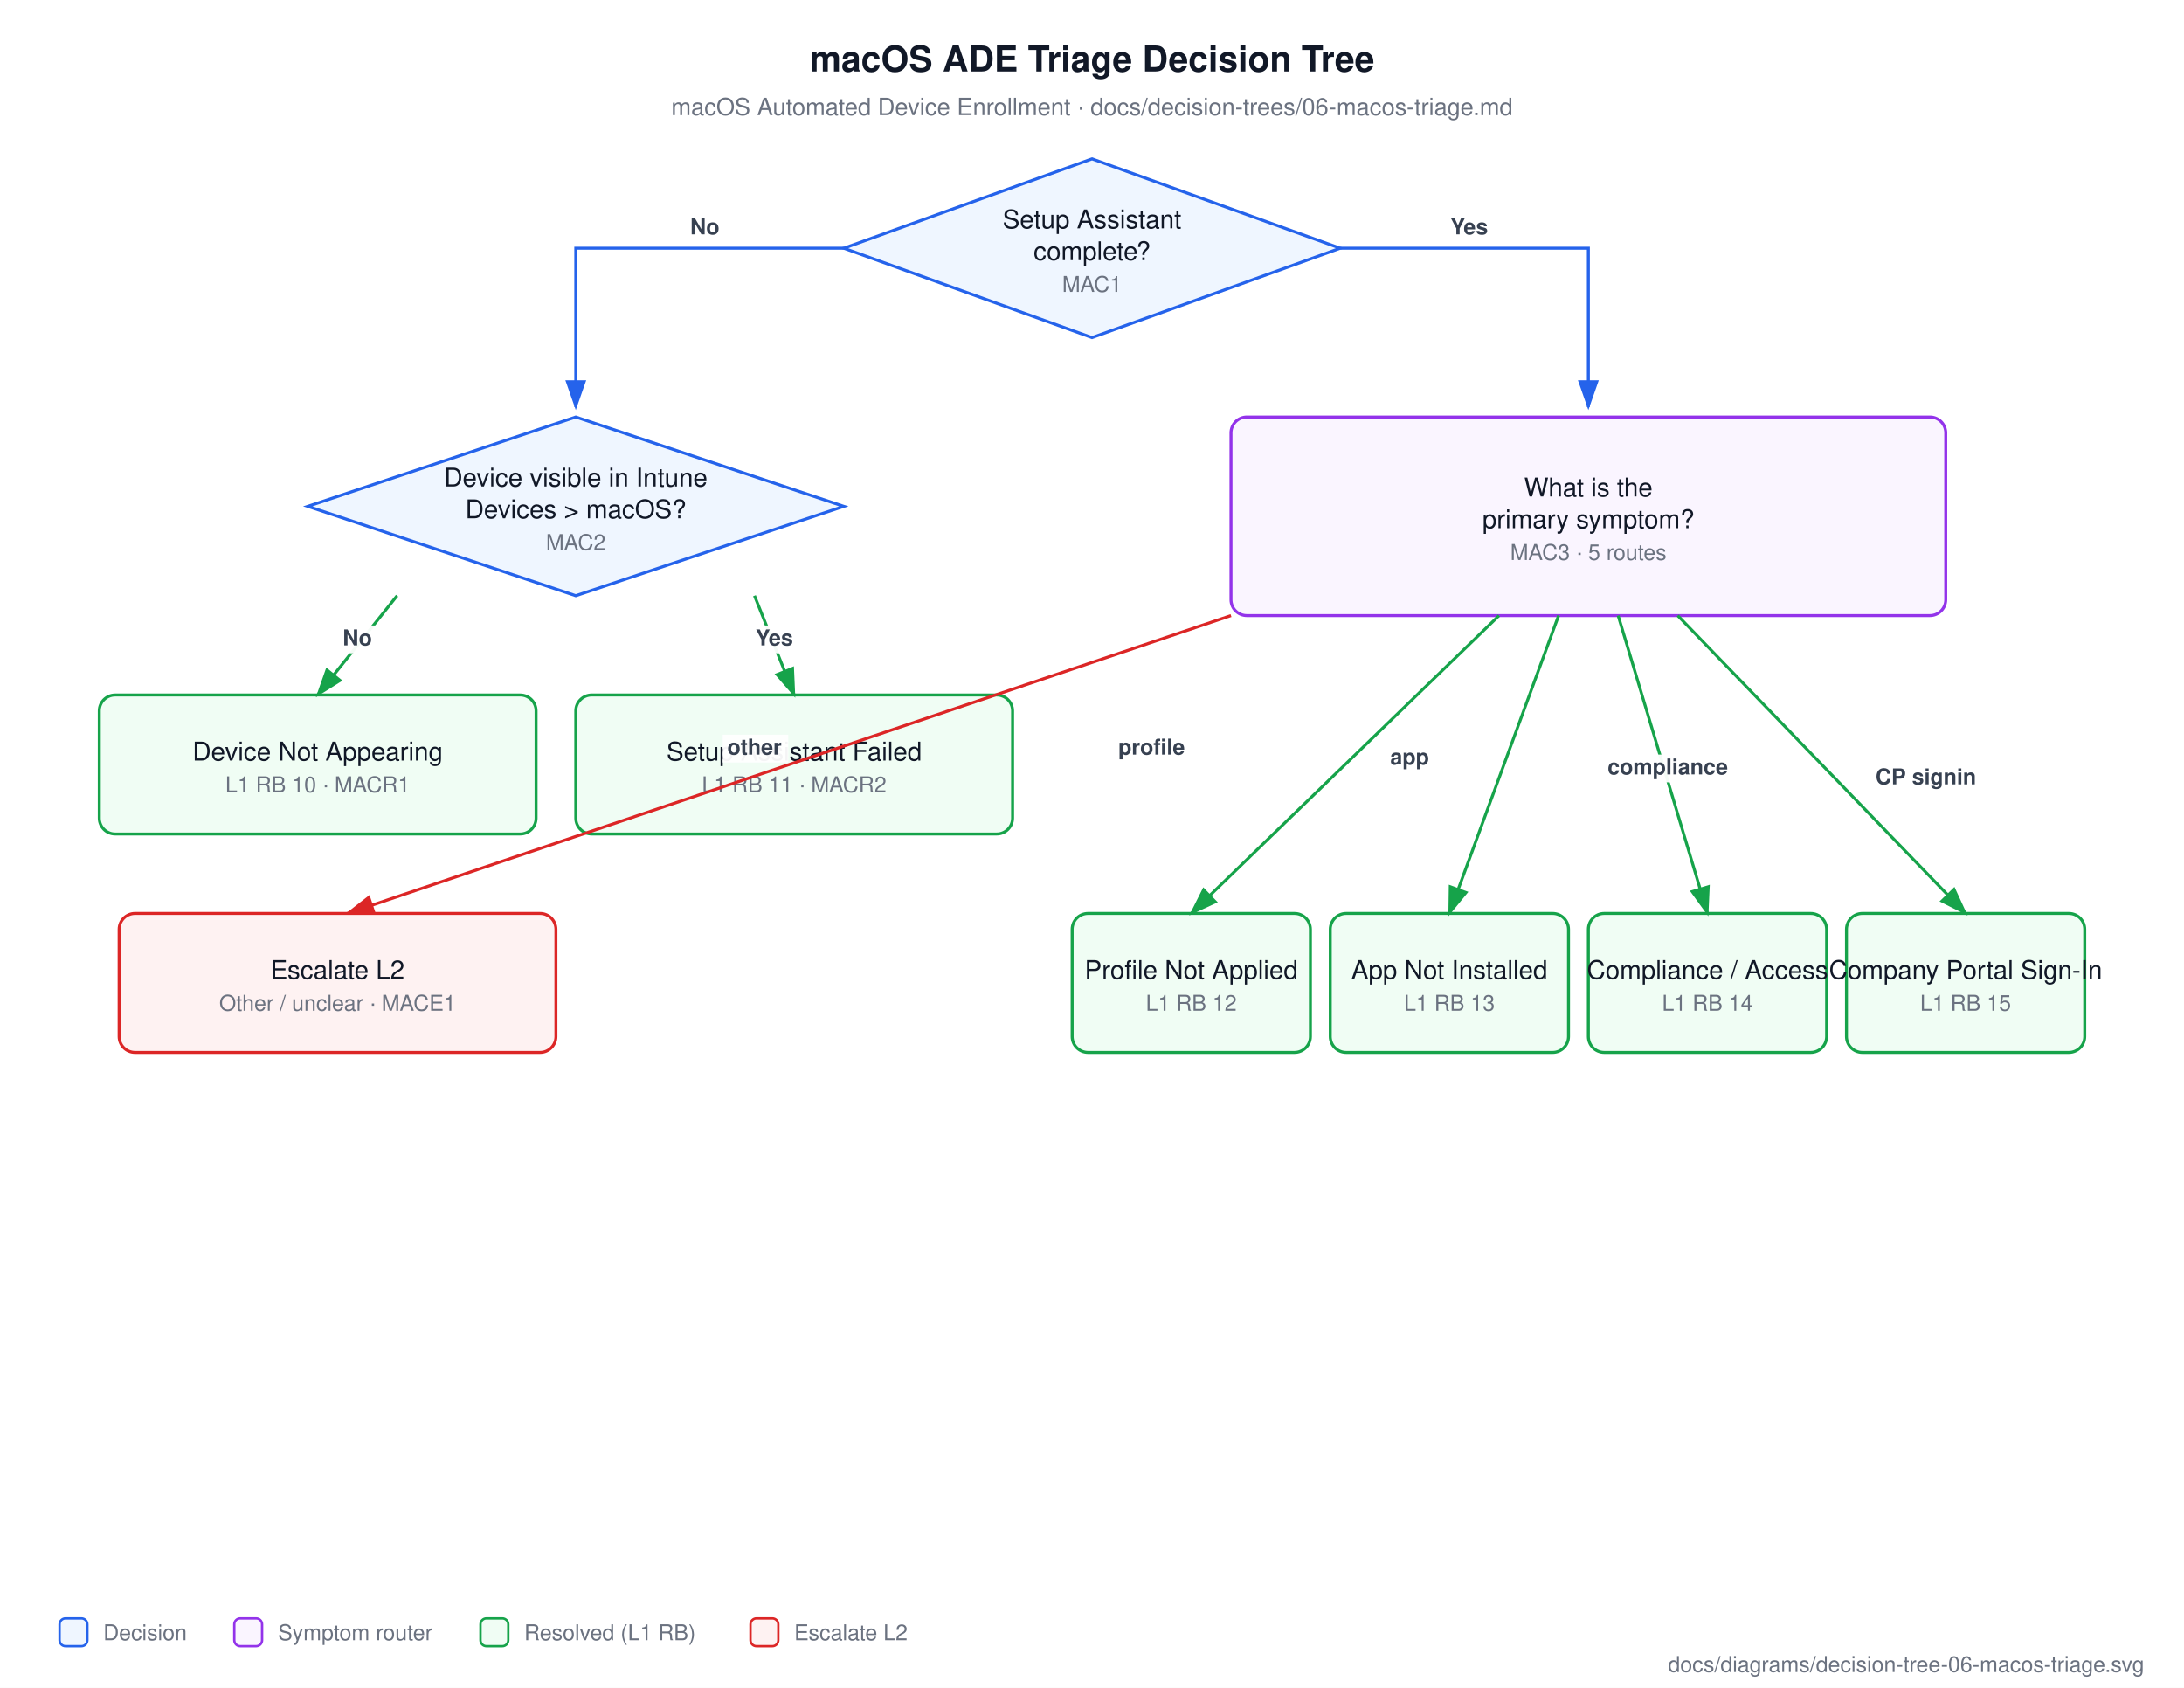
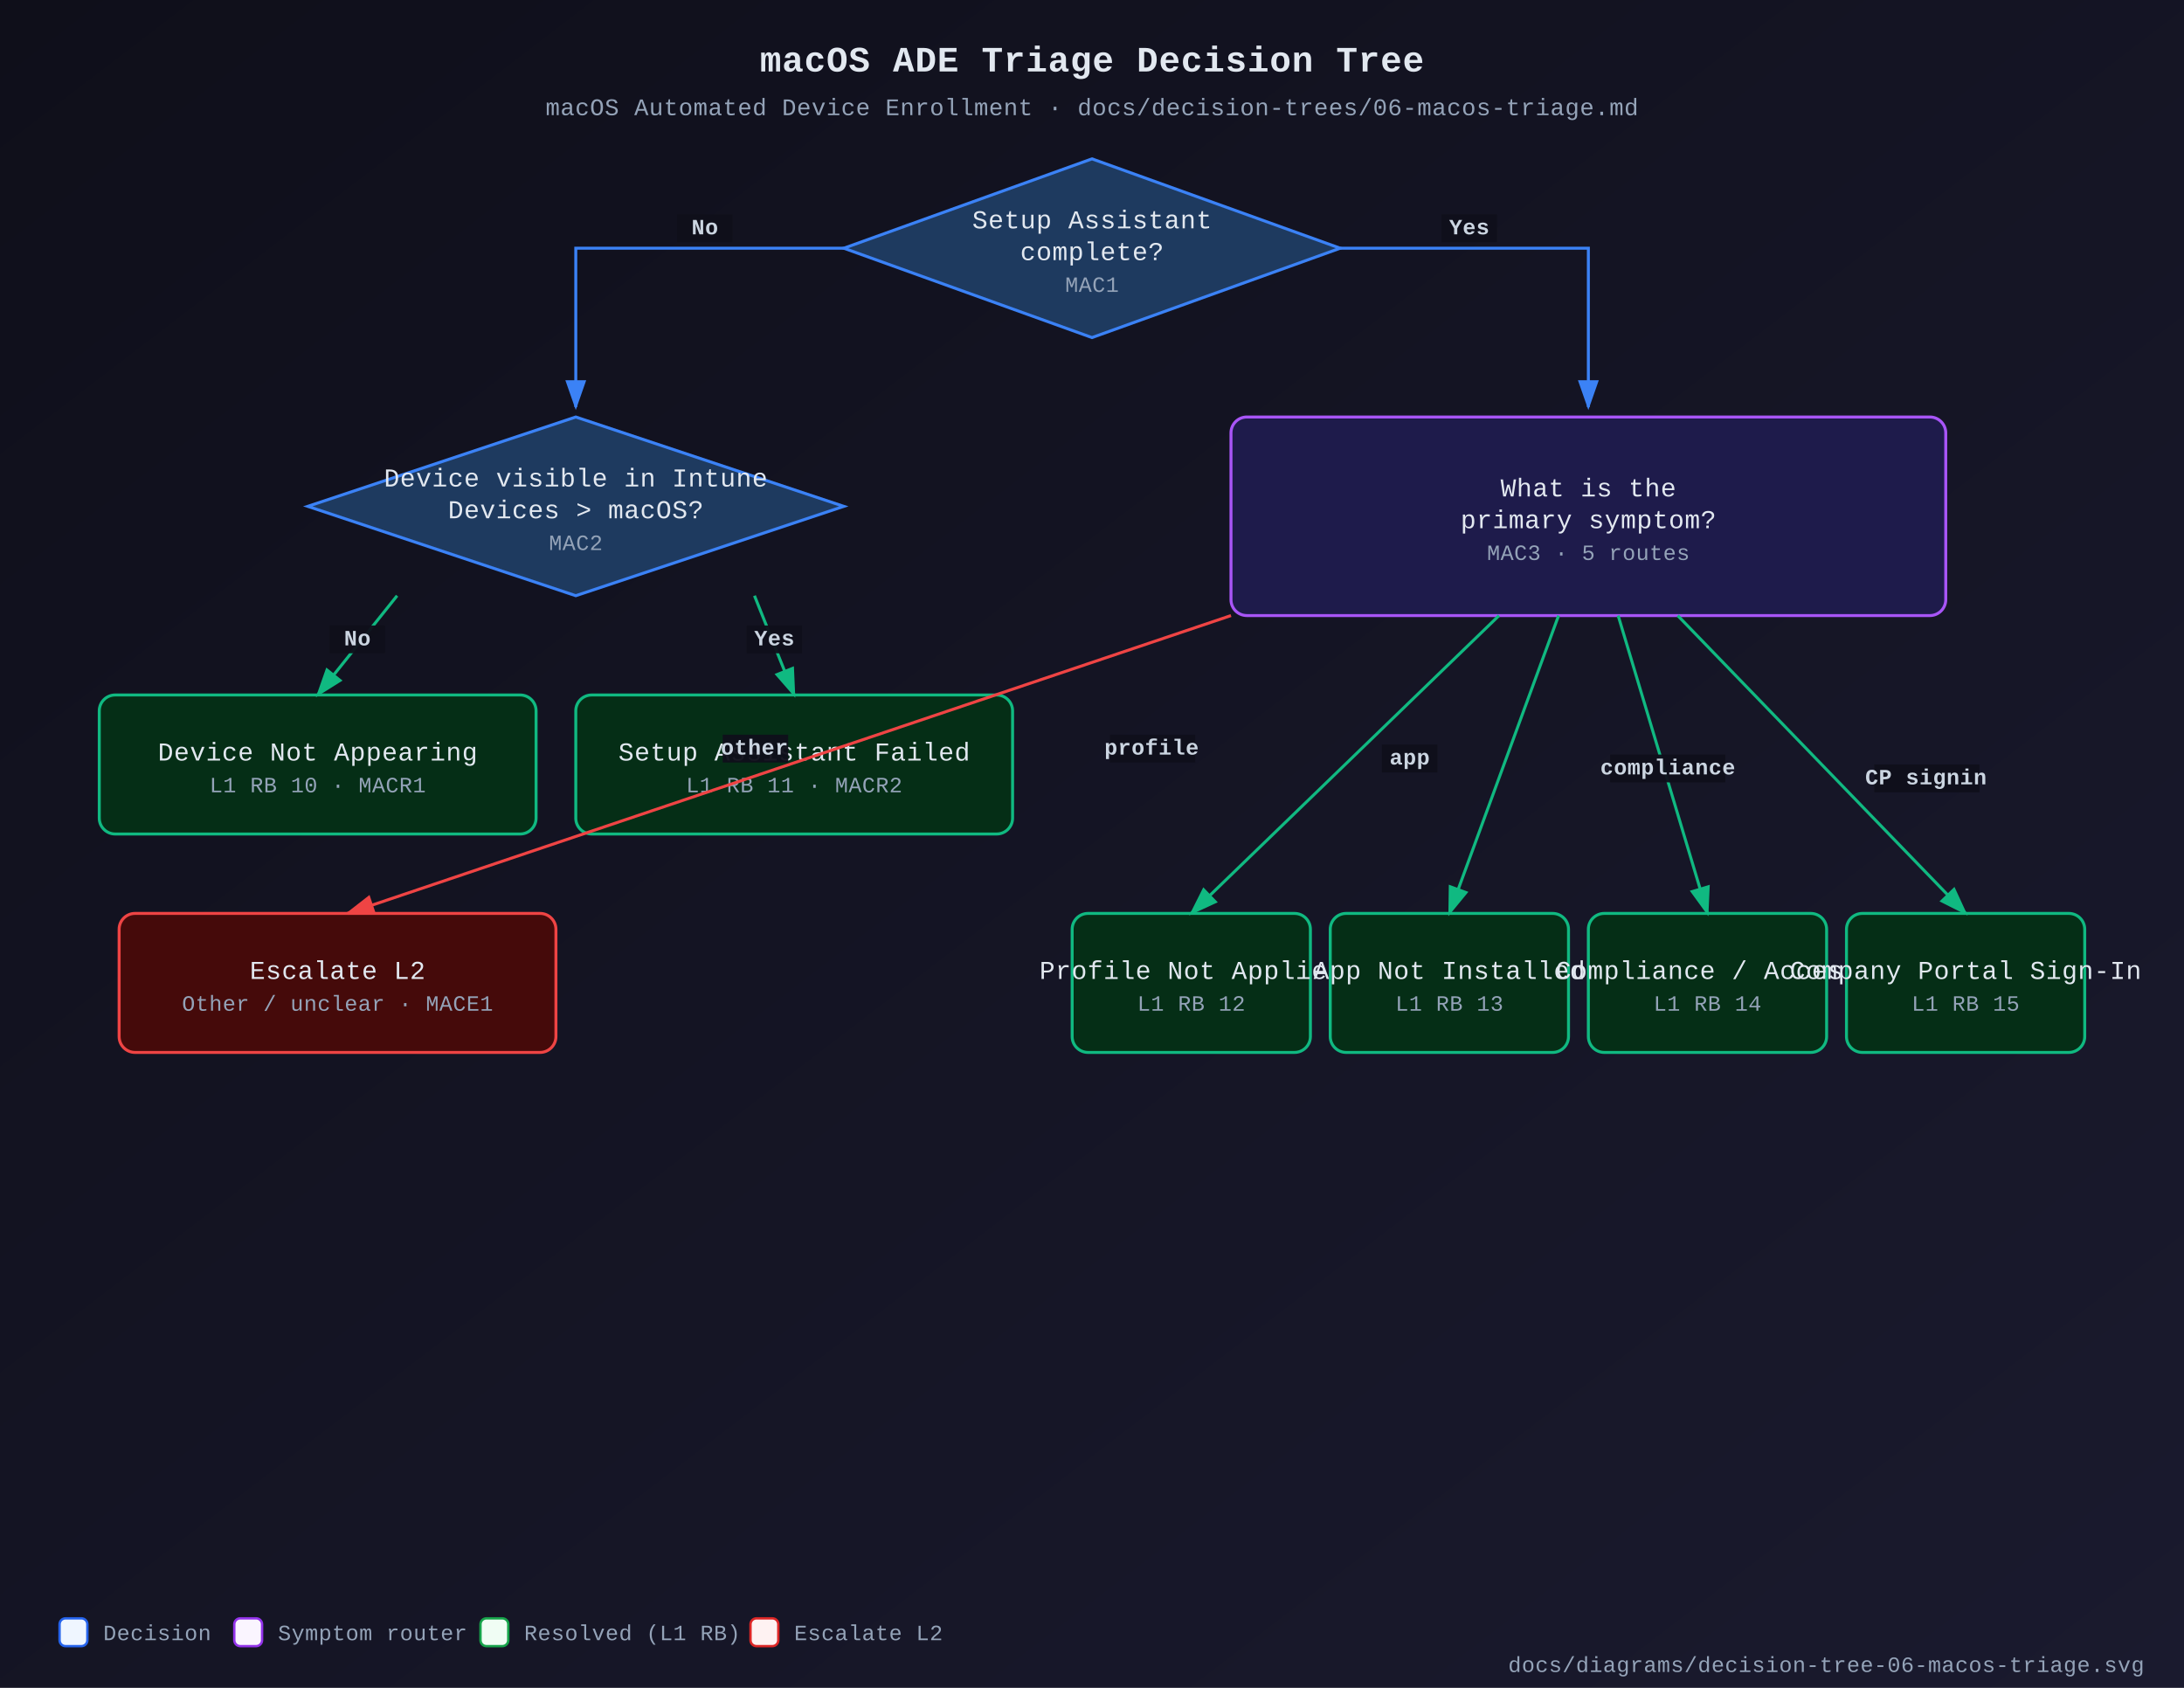
<svg xmlns="http://www.w3.org/2000/svg" viewBox="0 0 1100 850" width="1100" height="850">
  <style>
-     text { font-family: 'Helvetica Neue', Helvetica, Arial, 'PingFang SC', 'Microsoft YaHei', sans-serif; }
-     .title { font-size: 18px; font-weight: 600; fill: #111827; }
-     .subtitle { font-size: 12px; fill: #6b7280; }
-     .label { font-size: 13px; fill: #111827; }
-     .sub { font-size: 11px; fill: #6b7280; }
-     .edge { font-size: 11px; fill: #374151; font-weight: 600; }
-     .col-head { font-size: 13px; font-weight: 700; fill: #111827; letter-spacing: 0.04em; }
-     .legend { font-size: 11px; fill: #6b7280; }
+     text { font-family: 'SF Mono', 'Fira Code', 'Cascadia Code', 'Courier New', monospace; fill: #e2e8f0; letter-spacing: 0.02em; }
+     .title { font-size: 18px; font-weight: 700; fill: #e2e8f0; letter-spacing: 0.02em; }
+     .subtitle { font-size: 12px; fill: #94a3b8; }
+     .label { font-size: 13px; fill: #e2e8f0; }
+     .sub { font-size: 11px; fill: #94a3b8; }
+     .edge { font-size: 11px; fill: #cbd5e1; font-weight: 700; }
+     .col-head { font-size: 13px; font-weight: 700; fill: #cbd5e1; letter-spacing: 0.08em; }
+     .legend { font-size: 11px; fill: #94a3b8; }
  </style>
  <defs>
+     <linearGradient id="bg-grad" x1="0%" y1="0%" x2="100%" y2="100%">
+       <stop offset="0%" stop-color="#0f0f1a" />
+       <stop offset="100%" stop-color="#1a1a2e" />
+     </linearGradient>
    <marker id="arr-blue" markerWidth="10" markerHeight="7" refX="9" refY="3.5" orient="auto">
-       <polygon points="0,0 10,3.5 0,7" fill="#2563eb" />
+       <polygon points="0,0 10,3.5 0,7" fill="#3b82f6" />
    </marker>
    <marker id="arr-red" markerWidth="10" markerHeight="7" refX="9" refY="3.5" orient="auto">
-       <polygon points="0,0 10,3.5 0,7" fill="#dc2626" />
+       <polygon points="0,0 10,3.5 0,7" fill="#ef4444" />
    </marker>
    <marker id="arr-green" markerWidth="10" markerHeight="7" refX="9" refY="3.5" orient="auto">
-       <polygon points="0,0 10,3.5 0,7" fill="#16a34a" />
+       <polygon points="0,0 10,3.5 0,7" fill="#10b981" />
    </marker>
    <marker id="arr-orange" markerWidth="10" markerHeight="7" refX="9" refY="3.5" orient="auto">
-       <polygon points="0,0 10,3.5 0,7" fill="#ea580c" />
+       <polygon points="0,0 10,3.5 0,7" fill="#f97316" />
    </marker>
    <marker id="arr-purple" markerWidth="10" markerHeight="7" refX="9" refY="3.5" orient="auto">
-       <polygon points="0,0 10,3.5 0,7" fill="#9333ea" />
+       <polygon points="0,0 10,3.5 0,7" fill="#a855f7" />
    </marker>
    <marker id="arr-gray" markerWidth="10" markerHeight="7" refX="9" refY="3.5" orient="auto">
-       <polygon points="0,0 10,3.5 0,7" fill="#6b7280" />
+       <polygon points="0,0 10,3.5 0,7" fill="#64748b" />
    </marker>
  </defs>
-   <rect width="1100" height="850" fill="#ffffff" />
+   <rect width="1100" height="850" fill="url(#bg-grad)" />
  <text x="550" y="36" text-anchor="middle" class="title">macOS ADE Triage Decision Tree</text>
  <text x="550" y="58" text-anchor="middle" class="subtitle">macOS Automated Device Enrollment  ·  docs/decision-trees/06-macos-triage.md</text>
-   <polygon points="550,80 675,125 550,170 425,125" fill="#eff6ff" stroke="#2563eb" stroke-width="1.5" />
+   <polygon points="550,80 675,125 550,170 425,125" fill="#1e3a5f" stroke="#3b82f6" stroke-width="1.5" />
  <text x="550" y="115" text-anchor="middle" class="label">Setup Assistant</text>
  <text x="550" y="131" text-anchor="middle" class="label">complete?</text>
  <text x="550" y="147" text-anchor="middle" class="sub">MAC1</text>
-   <path d="M 425,125 L 290,125 L 290,205" stroke="#2563eb" stroke-width="1.5" fill="none" marker-end="url(#arr-blue)" />
-   <rect x="341" y="108" width="28" height="14" fill="#ffffff" opacity="0.95" />
+   <path d="M 425,125 L 290,125 L 290,205" stroke="#3b82f6" stroke-width="1.5" fill="none" marker-end="url(#arr-blue)" />
+   <rect x="341" y="108" width="28" height="14" fill="#0f0f1a" opacity="0.95" />
  <text x="355" y="118" text-anchor="middle" class="edge">No</text>
-   <polygon points="290,210 425,255 290,300 155,255" fill="#eff6ff" stroke="#2563eb" stroke-width="1.5" />
+   <polygon points="290,210 425,255 290,300 155,255" fill="#1e3a5f" stroke="#3b82f6" stroke-width="1.5" />
  <text x="290" y="245" text-anchor="middle" class="label">Device visible in Intune</text>
  <text x="290" y="261" text-anchor="middle" class="label">Devices &gt; macOS?</text>
  <text x="290" y="277" text-anchor="middle" class="sub">MAC2</text>
-   <rect x="50" y="350" width="220" height="70" rx="8" ry="8" fill="#f0fdf4" stroke="#16a34a" stroke-width="1.5" />
+   <rect x="50" y="350" width="220" height="70" rx="8" ry="8" fill="#052e16" stroke="#10b981" stroke-width="1.5" />
  <text x="160" y="383" text-anchor="middle" class="label">Device Not Appearing</text>
  <text x="160" y="399" text-anchor="middle" class="sub">L1 RB 10  ·  MACR1</text>
-   <path d="M 200,300 L 160,350" stroke="#16a34a" stroke-width="1.5" fill="none" marker-end="url(#arr-green)" />
-   <rect x="166" y="315" width="28" height="14" fill="#ffffff" opacity="0.95" />
+   <path d="M 200,300 L 160,350" stroke="#10b981" stroke-width="1.5" fill="none" marker-end="url(#arr-green)" />
+   <rect x="166" y="315" width="28" height="14" fill="#0f0f1a" opacity="0.95" />
  <text x="180" y="325" text-anchor="middle" class="edge">No</text>
-   <rect x="290" y="350" width="220" height="70" rx="8" ry="8" fill="#f0fdf4" stroke="#16a34a" stroke-width="1.5" />
+   <rect x="290" y="350" width="220" height="70" rx="8" ry="8" fill="#052e16" stroke="#10b981" stroke-width="1.5" />
  <text x="400" y="383" text-anchor="middle" class="label">Setup Assistant Failed</text>
  <text x="400" y="399" text-anchor="middle" class="sub">L1 RB 11  ·  MACR2</text>
-   <path d="M 380,300 L 400,350" stroke="#16a34a" stroke-width="1.5" fill="none" marker-end="url(#arr-green)" />
-   <rect x="376" y="315" width="28" height="14" fill="#ffffff" opacity="0.95" />
+   <path d="M 380,300 L 400,350" stroke="#10b981" stroke-width="1.5" fill="none" marker-end="url(#arr-green)" />
+   <rect x="376" y="315" width="28" height="14" fill="#0f0f1a" opacity="0.95" />
  <text x="390" y="325" text-anchor="middle" class="edge">Yes</text>
-   <path d="M 675,125 L 800,125 L 800,205" stroke="#2563eb" stroke-width="1.5" fill="none" marker-end="url(#arr-blue)" />
-   <rect x="726" y="108" width="28" height="14" fill="#ffffff" opacity="0.95" />
+   <path d="M 675,125 L 800,125 L 800,205" stroke="#3b82f6" stroke-width="1.5" fill="none" marker-end="url(#arr-blue)" />
+   <rect x="726" y="108" width="28" height="14" fill="#0f0f1a" opacity="0.95" />
  <text x="740" y="118" text-anchor="middle" class="edge">Yes</text>
-   <rect x="620" y="210" width="360" height="100" rx="8" ry="8" fill="#faf5ff" stroke="#9333ea" stroke-width="1.5" />
+   <rect x="620" y="210" width="360" height="100" rx="8" ry="8" fill="#1e1b4b" stroke="#a855f7" stroke-width="1.5" />
  <text x="800" y="250" text-anchor="middle" class="label">What is the</text>
  <text x="800" y="266" text-anchor="middle" class="label">primary symptom?</text>
  <text x="800" y="282" text-anchor="middle" class="sub">MAC3 · 5 routes</text>
-   <rect x="540" y="460" width="120" height="70" rx="8" ry="8" fill="#f0fdf4" stroke="#16a34a" stroke-width="1.5" />
+   <rect x="540" y="460" width="120" height="70" rx="8" ry="8" fill="#052e16" stroke="#10b981" stroke-width="1.5" />
  <text x="600" y="493" text-anchor="middle" class="label">Profile Not Applied</text>
  <text x="600" y="509" text-anchor="middle" class="sub">L1 RB 12</text>
-   <path d="M 755.0,310 L 600,460" stroke="#16a34a" stroke-width="1.5" fill="none" marker-end="url(#arr-green)" />
-   <rect x="559" y="370" width="43" height="14" fill="#ffffff" opacity="0.95" />
+   <path d="M 755.0,310 L 600,460" stroke="#10b981" stroke-width="1.5" fill="none" marker-end="url(#arr-green)" />
+   <rect x="559" y="370" width="43" height="14" fill="#0f0f1a" opacity="0.95" />
  <text x="580" y="380" text-anchor="middle" class="edge">profile</text>
-   <rect x="670" y="460" width="120" height="70" rx="8" ry="8" fill="#f0fdf4" stroke="#16a34a" stroke-width="1.5" />
+   <rect x="670" y="460" width="120" height="70" rx="8" ry="8" fill="#052e16" stroke="#10b981" stroke-width="1.5" />
  <text x="730" y="493" text-anchor="middle" class="label">App Not Installed</text>
  <text x="730" y="509" text-anchor="middle" class="sub">L1 RB 13</text>
-   <path d="M 785.0,310 L 730,460" stroke="#16a34a" stroke-width="1.5" fill="none" marker-end="url(#arr-green)" />
-   <rect x="696" y="375" width="28" height="14" fill="#ffffff" opacity="0.95" />
+   <path d="M 785.0,310 L 730,460" stroke="#10b981" stroke-width="1.5" fill="none" marker-end="url(#arr-green)" />
+   <rect x="696" y="375" width="28" height="14" fill="#0f0f1a" opacity="0.95" />
  <text x="710" y="385" text-anchor="middle" class="edge">app</text>
-   <rect x="800" y="460" width="120" height="70" rx="8" ry="8" fill="#f0fdf4" stroke="#16a34a" stroke-width="1.5" />
+   <rect x="800" y="460" width="120" height="70" rx="8" ry="8" fill="#052e16" stroke="#10b981" stroke-width="1.5" />
  <text x="860" y="493" text-anchor="middle" class="label">Compliance / Access</text>
  <text x="860" y="509" text-anchor="middle" class="sub">L1 RB 14</text>
-   <path d="M 815.0,310 L 860,460" stroke="#16a34a" stroke-width="1.5" fill="none" marker-end="url(#arr-green)" />
-   <rect x="811" y="380" width="58" height="14" fill="#ffffff" opacity="0.95" />
+   <path d="M 815.0,310 L 860,460" stroke="#10b981" stroke-width="1.5" fill="none" marker-end="url(#arr-green)" />
+   <rect x="811" y="380" width="58" height="14" fill="#0f0f1a" opacity="0.95" />
  <text x="840" y="390" text-anchor="middle" class="edge">compliance</text>
-   <rect x="930" y="460" width="120" height="70" rx="8" ry="8" fill="#f0fdf4" stroke="#16a34a" stroke-width="1.5" />
+   <rect x="930" y="460" width="120" height="70" rx="8" ry="8" fill="#052e16" stroke="#10b981" stroke-width="1.5" />
  <text x="990" y="493" text-anchor="middle" class="label">Company Portal Sign-In</text>
  <text x="990" y="509" text-anchor="middle" class="sub">L1 RB 15</text>
-   <path d="M 845.0,310 L 990,460" stroke="#16a34a" stroke-width="1.5" fill="none" marker-end="url(#arr-green)" />
-   <rect x="944" y="385" width="53" height="14" fill="#ffffff" opacity="0.95" />
+   <path d="M 845.0,310 L 990,460" stroke="#10b981" stroke-width="1.5" fill="none" marker-end="url(#arr-green)" />
+   <rect x="944" y="385" width="53" height="14" fill="#0f0f1a" opacity="0.95" />
  <text x="970" y="395" text-anchor="middle" class="edge">CP signin</text>
-   <rect x="60" y="460" width="220" height="70" rx="8" ry="8" fill="#fef2f2" stroke="#dc2626" stroke-width="1.5" />
+   <rect x="60" y="460" width="220" height="70" rx="8" ry="8" fill="#450a0a" stroke="#ef4444" stroke-width="1.5" />
  <text x="170" y="493" text-anchor="middle" class="label">Escalate L2</text>
  <text x="170" y="509" text-anchor="middle" class="sub">Other / unclear  ·  MACE1</text>
-   <path d="M 620,310 L 175,460" stroke="#dc2626" stroke-width="1.5" fill="none" marker-end="url(#arr-red)" />
-   <rect x="364" y="370" width="33" height="14" fill="#ffffff" opacity="0.95" />
+   <path d="M 620,310 L 175,460" stroke="#ef4444" stroke-width="1.5" fill="none" marker-end="url(#arr-red)" />
+   <rect x="364" y="370" width="33" height="14" fill="#0f0f1a" opacity="0.95" />
  <text x="380" y="380" text-anchor="middle" class="edge">other</text>
  <rect x="30" y="815" width="14" height="14" rx="3" ry="3" fill="#eff6ff" stroke="#2563eb" stroke-width="1.2" />
  <text x="52" y="826" class="legend">Decision</text>
  <rect x="118" y="815" width="14" height="14" rx="3" ry="3" fill="#faf5ff" stroke="#9333ea" stroke-width="1.2" />
  <text x="140" y="826" class="legend">Symptom router</text>
  <rect x="242" y="815" width="14" height="14" rx="3" ry="3" fill="#f0fdf4" stroke="#16a34a" stroke-width="1.2" />
  <text x="264" y="826" class="legend">Resolved (L1 RB)</text>
  <rect x="378" y="815" width="14" height="14" rx="3" ry="3" fill="#fef2f2" stroke="#dc2626" stroke-width="1.2" />
  <text x="400" y="826" class="legend">Escalate L2</text>
  <text x="1080" y="842" text-anchor="end" class="legend">docs/diagrams/decision-tree-06-macos-triage.svg</text>
</svg>
